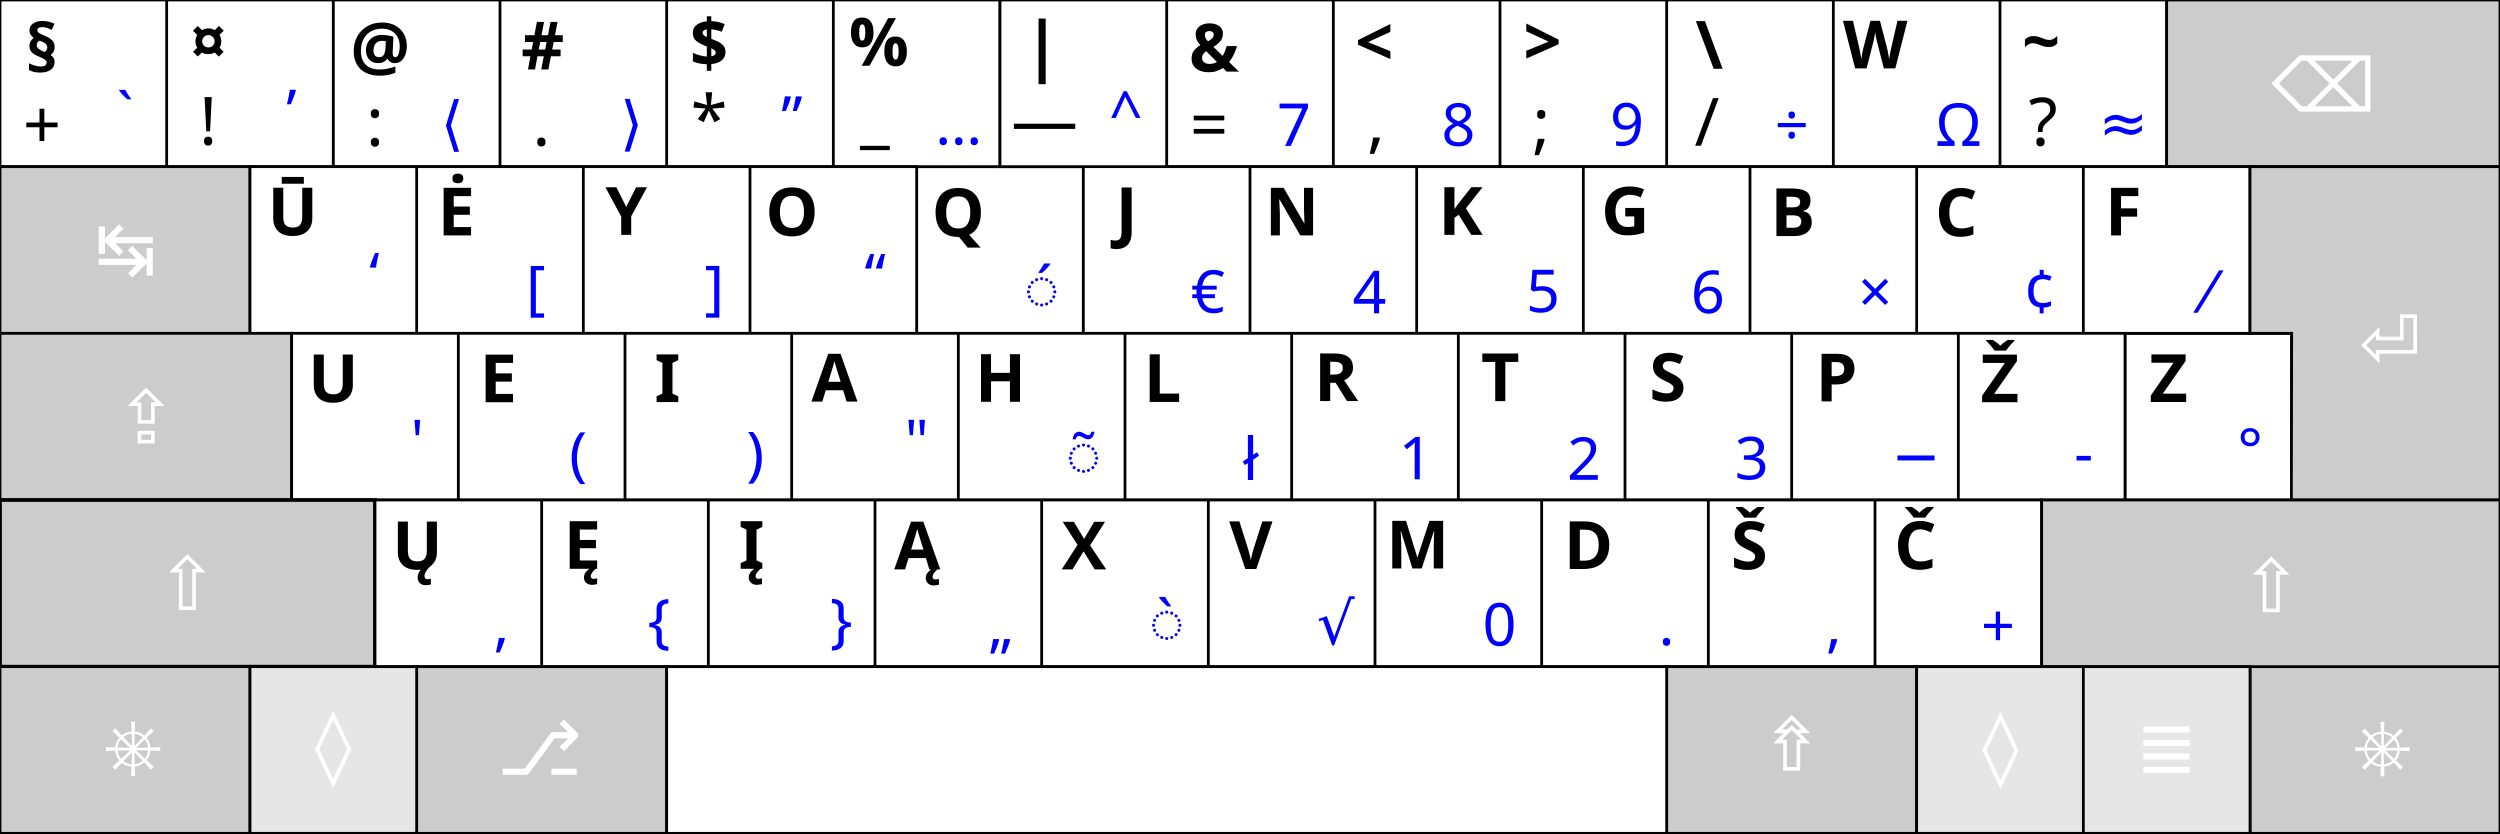
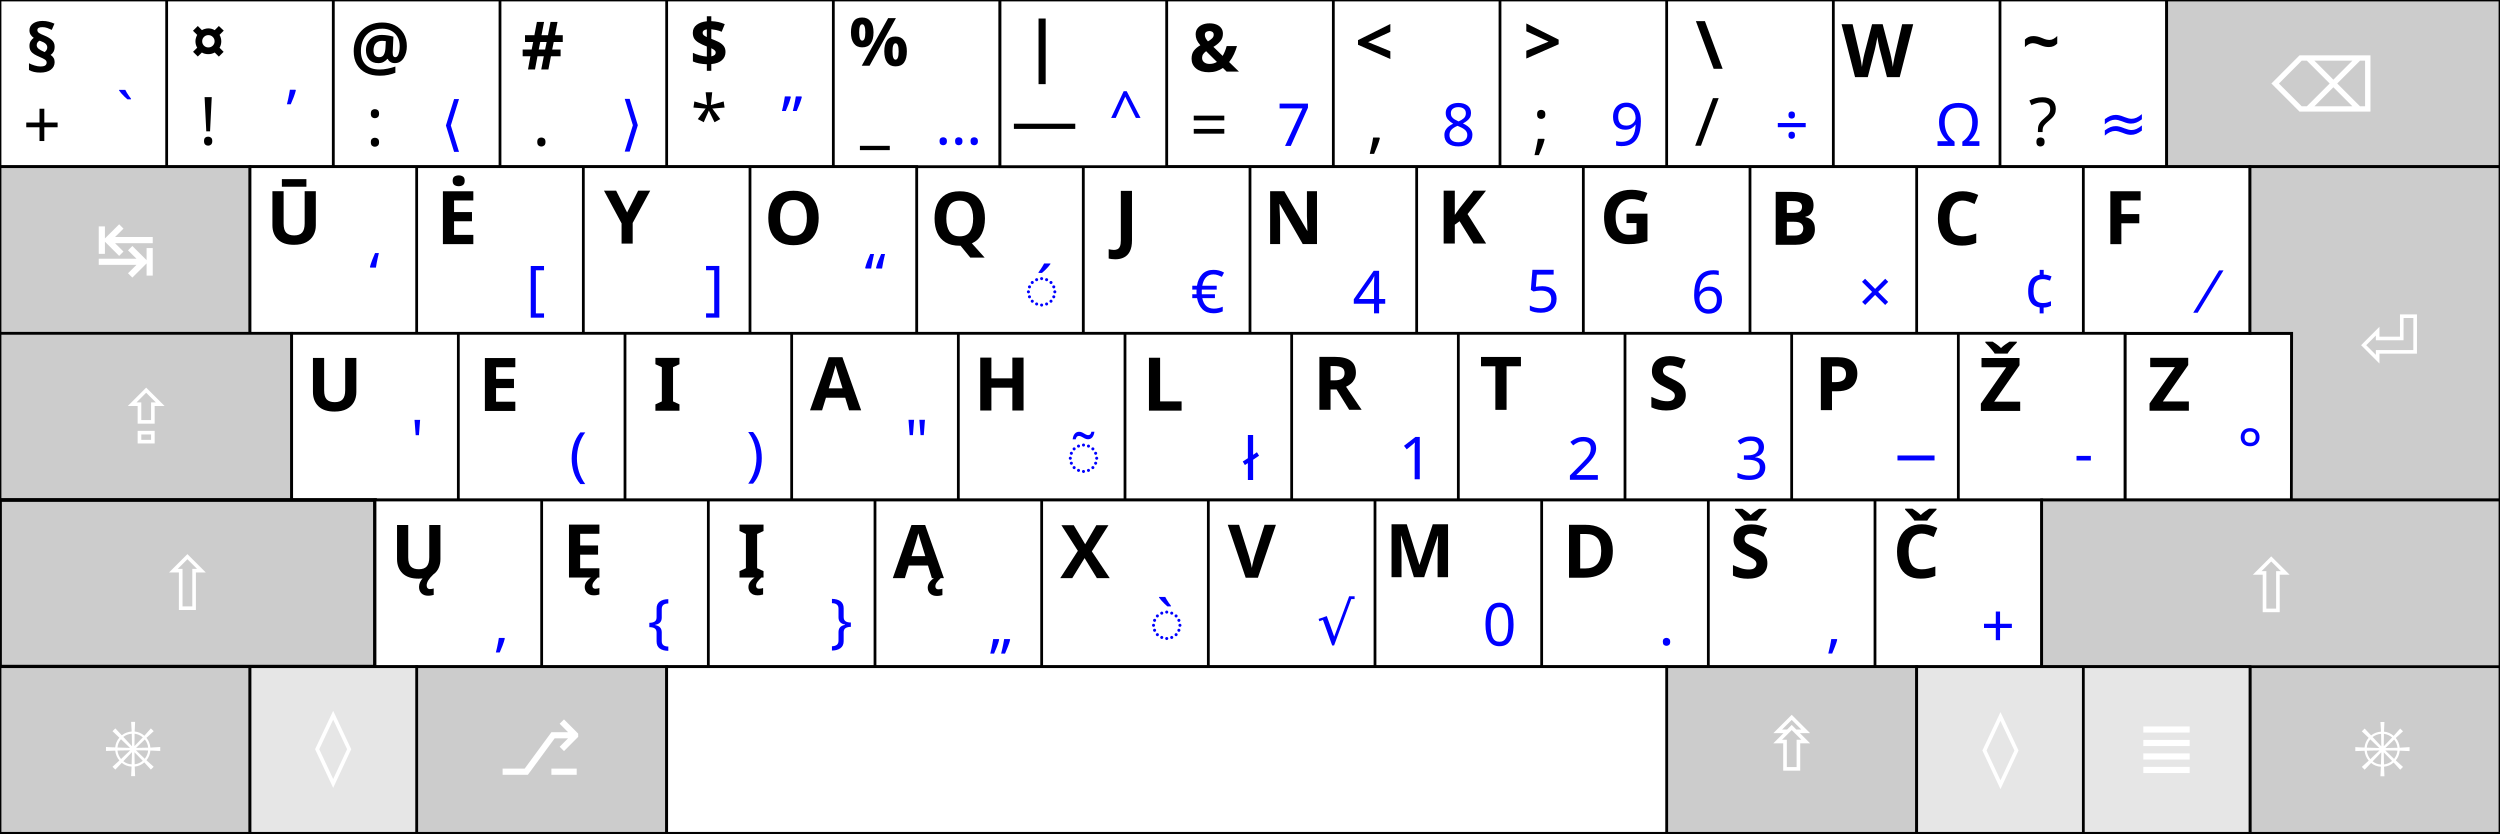
<svg xmlns="http://www.w3.org/2000/svg" width="900" height="300" version="1.0">
  <path d="M330 60h60v60h-60zM765 120h60v60h-60zM0 0h60v60H0V0zM60 0h60v60H60V0z" fill="#fff" fill-rule="evenodd" stroke="#000" />
  <text x="103.034" y="47.534" fill="#00f" font-family="Noto Sans" font-size="24" font-weight="600" style="line-height:1.25">
    <tspan x="103.034" y="47.534" font-size="21.333" font-weight="400" style="font-variant-caps:normal;font-variant-east-asian:normal;font-variant-ligatures:normal;font-variant-numeric:normal">’</tspan>
  </text>
  <g fill-rule="evenodd" stroke="#000">
-     <path d="M120 0h60v60h-60V0zM180 0h60v60h-60V0zM240 0h60v60h-60V0zM300 0h60v60h-60V0zM360 0h60v60h-60V0zM420 0h60v60h-60V0zM480 0h60v60h-60V0zM540 0h60v60h-60V0zM600 0h60v60h-60V0zM660 0h60v60h-60V0zM720 0h60v60h-60V0z" fill="#fff" />
-     <path d="M780 0h120v60H780V0zM0 60h90v60H0V60z" fill="#ccc" />
-     <path d="m90 60h60v60h-60v-60zm60 0h60v60h-60v-60zm60 0h60v60h-60v-60zm60 0h60v60h-60v-60zm90-60h60v60h-60zm30 60h60v60h-60v-60zm60 0h60v60h-60v-60zm60 0h60v60h-60v-60zm60 0h60v60h-60v-60zm60 0h60v60h-60v-60zm60 0h60v60h-60v-60zm60 0h60v60h-60v-60z" fill="#fff" />
-     <path d="M0 120h105v60H0v-60z" fill="#ccc" />
-     <path d="m105 120h60v60h-60v-60zm60 0h60v60h-60v-60zm60 0h60v60h-60v-60zm60 0h60v60h-60v-60zm60 0h60v60h-60v-60zm60 0h60v60h-60v-60zm60 0h60v60h-60v-60zm60 0h60v60h-60v-60zm60 0h60v60h-60v-60zm60 0h60v60h-60v-60zm60 0h60v60h-60v-60z" fill="#fff" />
-     <path d="M825 120h-15V60h90v120h-75.11l.11-60z" fill="#ccc" />
-     <path d="M0 180h135v60H0z" fill="#ccc" stroke-width="1.342" />
-     <path d="m135 180h60v60h-60v-60zm60 0h60v60h-60v-60zm60 0h60v60h-60v-60zm60 0h60v60h-60v-60zm60 0h60v60h-60v-60zm60 0h60v60h-60v-60zm60 0h60v60h-60v-60zm60 0h60v60h-60v-60zm60 0h60v60h-60v-60zm60 0h60v60h-60v-60z" fill="#fff" />
-     <path d="m735 180h165v60h-165v-60zm-735 60h90v60h-90v-60zm810 0h90v60h-90v-60zm-660 0h90v60h-90v-60zm450 0h90v60h-90v-60z" fill="#ccc" />
-     <path d="M240 240h360v60H240v-60z" fill="#fff" />
-     <path d="m90 240h60v60h-60v-60zm600 0h60v60h-60v-60zm60 0h60v60h-60v-60z" fill="#e6e6e6" />
+     <path d="m120 0h60v60h-60zm60 0h60v60h-60zm60 0h60v60h-60zm60 0h60v60h-60zm60 0h60v60h-60zm60 0h60v60h-60zm60 0h60v60h-60zm60 0h60v60h-60zm60 0h60v60h-60zm60 0h60v60h-60zm60 0h60v60h-60z" fill="#fff" />
+     <path d="m780 0h120v60h-120zm-780 60h90v60h-90z" fill="#ccc" />
+     <path d="m90 60h60v60h-60zm60 0h60v60h-60zm60 0h60v60h-60zm60 0h60v60h-60zm90-60h60v60h-60zm30 60h60v60h-60zm60 0h60v60h-60zm60 0h60v60h-60zm60 0h60v60h-60zm60 0h60v60h-60zm60 0h60v60h-60zm60 0h60v60h-60z" fill="#fff" />
+     <path d="m0 120h105v60h-105z" fill="#ccc" />
+     <path d="m105 120h60v60h-60zm60 0h60v60h-60zm60 0h60v60h-60zm60 0h60v60h-60zm60 0h60v60h-60zm60 0h60v60h-60zm60 0h60v60h-60zm60 0h60v60h-60zm60 0h60v60h-60zm60 0h60v60h-60zm60 0h60v60h-60z" fill="#fff" />
+     <path d="m825 120h-15v-60h90v120h-75.11z" fill="#ccc" />
+     <path d="m0 180h135v60h-135z" fill="#ccc" stroke-width="1.342" />
+     <path d="m135 180h60v60h-60zm60 0h60v60h-60zm60 0h60v60h-60zm60 0h60v60h-60zm60 0h60v60h-60zm60 0h60v60h-60zm60 0h60v60h-60zm60 0h60v60h-60zm60 0h60v60h-60zm60 0h60v60h-60z" fill="#fff" />
+     <path d="m735 180h165v60h-165zm-735 60h90v60h-90zm810 0h90v60h-90zm-660 0h90v60h-90zm450 0h90v60h-90z" fill="#ccc" />
+     <path d="m240 240h360v60h-360z" fill="#fff" />
+     <path d="m90 240h60v60h-60zm600 0h60v60h-60zm60 0h60v60h-60z" fill="#e6e6e6" />
  </g>
-   <g font-family="Noto Sans" font-size="24" font-weight="600">
-     <text x="96.321" y="84.733" style="font-variant-caps:normal;font-variant-east-asian:normal;font-variant-ligatures:normal;font-variant-numeric:normal;line-height:1.25">
-       <tspan x="96.321" y="84.733">Ū</tspan>
-     </text>
-     <text x="157.554" y="84.755" style="line-height:1.25">
-       <tspan x="157.554" y="84.755">Ė</tspan>
-     </text>
-     <text x="217.954" y="84.549" style="line-height:1.25">
-       <tspan x="217.954" y="84.549">Y</tspan>
-     </text>
-     <text x="275.553" y="84.873" style="line-height:1.25">
-       <tspan x="275.553" y="84.873">O</tspan>
-     </text>
-     <text x="335.411" y="85.065" style="line-height:1.25">
-       <tspan x="335.411" y="85.065">Q</tspan>
-     </text>
-     <text x="401.61" y="84.619" style="line-height:1.25">
-       <tspan x="401.61" y="84.619">J</tspan>
-     </text>
-     <text x="455.349" y="84.739" style="line-height:1.25">
-       <tspan x="455.349" y="84.739">N</tspan>
-     </text>
-     <text x="517.822" y="84.544" style="line-height:1.25">
-       <tspan x="517.822" y="84.544">K</tspan>
-     </text>
-     <text x="576.429" y="84.492" style="line-height:1.25">
-       <tspan x="576.429" y="84.492">G</tspan>
-     </text>
-     <text x="637.36" y="84.99" style="line-height:1.25">
-       <tspan x="637.36" y="84.99">B</tspan>
-     </text>
-     <text x="696.617" y="85.023" style="line-height:1.25">
-       <tspan x="696.617" y="85.023">C</tspan>
-     </text>
-     <text x="757.832" y="84.757" style="line-height:1.25">
-       <tspan x="757.832" y="84.757">F</tspan>
-     </text>
-     <text x="773.712" y="144.722" style="line-height:1.25">
-       <tspan x="773.712" y="144.722">Z</tspan>
-     </text>
-     <text x="712.983" y="144.788" style="line-height:1.25">
-       <tspan x="712.983" y="144.788">Ž</tspan>
-     </text>
-     <text x="653.614" y="144.499" style="line-height:1.25">
-       <tspan x="653.614" y="144.499">P</tspan>
-     </text>
+   <g font-family="'Noto Sans'" font-weight="600">
+     <g font-size="26.667px">
+       <text x="95.806" y="87.869" style="font-variant-caps:normal;font-variant-east-asian:normal;font-variant-ligatures:normal;font-variant-numeric:normal;line-height:1.25">
+         <tspan x="95.806" y="87.869" font-size="26.667px">Ū</tspan>
+       </text>
+       <text x="157.039" y="87.891" style="line-height:1.25">
+         <tspan x="157.039" y="87.891" font-size="26.667px">Ė</tspan>
+       </text>
+       <text x="217.439" y="87.685" style="line-height:1.25">
+         <tspan x="217.439" y="87.685" font-size="26.667px">Y</tspan>
+       </text>
+       <text x="275.038" y="88.009" style="line-height:1.25">
+         <tspan x="275.038" y="88.009" font-size="26.667px">O</tspan>
+       </text>
+       <text x="334.896" y="88.201" style="line-height:1.25">
+         <tspan x="334.896" y="88.201" font-size="26.667px">Q</tspan>
+       </text>
+       <text x="401.095" y="87.755" style="line-height:1.25">
+         <tspan x="401.095" y="87.755" font-size="26.667px">J</tspan>
+       </text>
+       <text x="454.834" y="87.875" style="line-height:1.25">
+         <tspan x="454.834" y="87.875" font-size="26.667px">N</tspan>
+       </text>
+       <text x="517.307" y="87.68" style="line-height:1.25">
+         <tspan x="517.307" y="87.68" font-size="26.667px">K</tspan>
+       </text>
+       <text x="575.914" y="87.628" style="line-height:1.25">
+         <tspan x="575.914" y="87.628" font-size="26.667px">G</tspan>
+       </text>
+       <text x="636.845" y="88.126" style="line-height:1.25">
+         <tspan x="636.845" y="88.126" font-size="26.667px">B</tspan>
+       </text>
+       <text x="696.102" y="88.159" style="line-height:1.25">
+         <tspan x="696.102" y="88.159" font-size="26.667px">C</tspan>
+       </text>
+       <text x="757.317" y="87.893" style="line-height:1.25">
+         <tspan x="757.317" y="87.893" font-size="26.667px">F</tspan>
+       </text>
+       <text x="773.197" y="147.858" style="line-height:1.25">
+         <tspan x="773.197" y="147.858" font-size="26.667px">Z</tspan>
+       </text>
+       <text x="712.468" y="147.924" style="line-height:1.25">
+         <tspan x="712.468" y="147.924" font-family="'Noto Sans'" font-size="26.667px" font-weight="600">Ž</tspan>
+       </text>
+       <text x="653.099" y="147.635" style="line-height:1.25">
+         <tspan x="653.099" y="147.635" font-size="26.667px">P</tspan>
+       </text>
+       <text x="593.257" y="147.511" style="line-height:1.25">
+         <tspan x="593.257" y="147.511" font-size="26.667px">S</tspan>
+       </text>
+       <text x="532.63" y="147.544" style="line-height:1.25">
+         <tspan x="532.63" y="147.544" font-size="26.667px">T</tspan>
+       </text>
+       <text x="472.577" y="147.519" style="line-height:1.25">
+         <tspan x="472.577" y="147.519" font-size="26.667px">R</tspan>
+       </text>
+       <text x="411.215" y="147.832" style="line-height:1.25">
+         <tspan x="411.215" y="147.832" font-size="26.667px">L</tspan>
+       </text>
+       <text x="350.482" y="147.783" style="line-height:1.25">
+         <tspan x="350.482" y="147.783" font-size="26.667px">H</tspan>
+       </text>
+       <text x="291.608" y="147.711" style="line-height:1.25">
+         <tspan x="291.608" y="147.711" font-size="26.667px">A</tspan>
+       </text>
+       <text x="235.09" y="147.87" style="line-height:1.25">
+         <tspan x="235.09" y="147.87" font-size="26.667px">I</tspan>
+       </text>
+       <text x="172.155" y="147.94" style="line-height:1.25">
+         <tspan x="172.155" y="147.94" font-size="26.667px">E</tspan>
+       </text>
+       <text x="110.396" y="147.902" style="line-height:1.25">
+         <tspan x="110.396" y="147.902" font-size="26.667px">U</tspan>
+       </text>
+     </g>
+     <g font-size="24px">
+       <text x="90" y="202.5" style="line-height:1.25" />
+       <text x="8.253" y="53.424" style="line-height:1.25">
+         <tspan x="8.253" y="53.424" font-family="'Noto Sans'" font-weight="normal">+</tspan>
+       </text>
+       <text x="9.183" y="25.899" style="line-height:1.25">
+         <tspan x="9.183" y="25.899">§</tspan>
+       </text>
+       <text x="42.012" y="48.692" fill="#0000ff" style="line-height:1.25">
+         <tspan x="42.012" y="48.692" font-size="21.333px" font-weight="400" style="font-variant-caps:normal;font-variant-east-asian:normal;font-variant-ligatures:normal;font-variant-numeric:normal">`</tspan>
+       </text>
+       <text x="45" y="7.5" style="line-height:1.25" />
+       <text x="71.714" y="52.097" style="line-height:1.25">
+         <tspan x="71.714" y="52.097" font-family="'Noto Sans'" font-weight="normal">!</tspan>
+       </text>
+       <text x="68.16" y="23.345" style="line-height:1.25">
+         <tspan x="68.16" y="23.345">¤</tspan>
+       </text>
+       <text x="131.761" y="52.492" style="line-height:1.25">
+         <tspan x="131.761" y="52.492" font-family="'Noto Sans'" font-weight="normal">:</tspan>
+       </text>
+       <text x="126.132" y="25.242" style="line-height:1.25">
+         <tspan x="126.132" y="25.242">@</tspan>
+       </text>
+       <text x="191.674" y="52.411" style="line-height:1.25">
+         <tspan x="191.674" y="52.411" font-family="'Noto Sans'" font-weight="normal">.</tspan>
+       </text>
+       <text x="187.629" y="25.01" style="line-height:1.25">
+         <tspan x="187.629" y="25.01">#</tspan>
+       </text>
+       <text x="248.661" y="51.443" style="line-height:1.25">
+         <tspan x="248.661" y="51.443" font-family="'Noto Sans'" font-weight="normal">*</tspan>
+       </text>
+       <text x="248.384" y="24.085" style="line-height:1.25">
+         <tspan x="248.384" y="24.085">$</tspan>
+       </text>
+       <text x="309.619" y="50.344" style="line-height:1.25">
+         <tspan x="309.619" y="50.344" font-family="'Noto Sans'" font-weight="normal">_</tspan>
+       </text>
+       <text x="305.592" y="23.677" style="line-height:1.25">
+         <tspan x="305.592" y="23.677">%</tspan>
+       </text>
+       <text x="364.051" y="51.905" style="line-height:1.25">
+         <tspan x="364.051" y="51.905" font-family="'Noto Sans'" font-weight="normal">—</tspan>
+       </text>
+       <text x="368.551" y="24.839" style="line-height:1.25">
+         <tspan x="368.551" y="24.839">|</tspan>
+       </text>
+       <text x="399.201" y="48.147" fill="#0000ff" style="line-height:1.25">
+         <tspan x="399.201" y="48.147" font-size="21.333px" font-weight="400" style="font-variant-caps:normal;font-variant-east-asian:normal;font-variant-ligatures:normal;font-variant-numeric:normal">^</tspan>
+       </text>
+       <text x="428.406" y="53.324" style="line-height:1.25">
+         <tspan x="428.406" y="53.324" font-family="'Noto Sans'" font-weight="normal">=</tspan>
+       </text>
+       <text x="428.014" y="25.779" style="line-height:1.25">
+         <tspan x="428.014" y="25.779">&amp;</tspan>
+       </text>
+       <text x="459.715" y="52.534" fill="#0000ff" style="line-height:1.25">
+         <tspan x="459.715" y="52.534" font-size="21.333px" font-weight="400" style="font-variant-caps:normal;font-variant-east-asian:normal;font-variant-ligatures:normal;font-variant-numeric:normal">7</tspan>
+       </text>
+       <text x="518.928" y="52.491" fill="#0000ff" style="line-height:1.25">
+         <tspan x="518.928" y="52.491" font-size="21.333px" font-weight="400" style="font-variant-caps:normal;font-variant-east-asian:normal;font-variant-ligatures:normal;font-variant-numeric:normal">8</tspan>
+       </text>
+       <text x="492.135" y="52.291" style="line-height:1.25">
+         <tspan x="492.135" y="52.291" font-family="'Noto Sans'" font-weight="normal">,</tspan>
+       </text>
+       <text x="487.853" y="23.633" style="line-height:1.25">
+         <tspan x="487.853" y="23.633">&lt;</tspan>
+       </text>
+       <text x="551.669" y="52.75" style="line-height:1.25">
+         <tspan x="551.669" y="52.75" font-family="'Noto Sans'" font-weight="normal">;</tspan>
+       </text>
+       <text x="548.438" y="23.454" style="line-height:1.25">
+         <tspan x="548.438" y="23.454">&gt;</tspan>
+       </text>
+       <text x="579.629" y="52.387" fill="#0000ff" style="line-height:1.25">
+         <tspan x="579.629" y="52.387" font-size="21.333px" font-weight="400" style="font-variant-caps:normal;font-variant-east-asian:normal;font-variant-ligatures:normal;font-variant-numeric:normal">9</tspan>
+       </text>
+       <text x="610.039" y="52.459" style="line-height:1.25">
+         <tspan x="610.039" y="52.459" font-family="'Noto Sans'" font-weight="normal">/</tspan>
+       </text>
+       <text x="610.382" y="24.759" style="line-height:1.25">
+         <tspan x="610.382" y="24.759">\</tspan>
+       </text>
+       <text x="638.946" y="52.557" fill="#0000ff" style="line-height:1.25">
+         <tspan x="638.946" y="52.557" font-size="21.333px" font-weight="400" style="font-variant-caps:normal;font-variant-east-asian:normal;font-variant-ligatures:normal;font-variant-numeric:normal">÷</tspan>
+       </text>
+     </g>
+     <text x="662.959" y="27.762" font-size="26.667px" style="line-height:1.25">
+       <tspan x="662.959" y="27.762" font-size="26.667px">W</tspan>
+     </text>
+     <text x="730.291" y="52.383" font-size="24px" style="line-height:1.25">
+       <tspan x="730.291" y="52.383" font-family="'Noto Sans'" font-weight="normal">?</tspan>
+     </text>
+     <text x="727.938" y="23.425" font-size="24px" style="line-height:1.25">
+       <tspan x="727.938" y="23.425">~</tspan>
+     </text>
+     <g font-size="26.667px">
+       <text x="140.663" y="208.05" style="line-height:1.25">
+         <tspan x="140.663" y="208.05" font-size="26.667px">Ų</tspan>
+       </text>
+       <text x="202.424" y="207.913" style="line-height:1.25">
+         <tspan x="202.424" y="207.913" font-size="26.667px">Ę</tspan>
+       </text>
+       <text x="265.354" y="207.909" style="line-height:1.25">
+         <tspan x="265.354" y="207.909" font-size="26.667px">Į</tspan>
+       </text>
+       <text x="321.405" y="208.13" style="line-height:1.25">
+         <tspan x="321.405" y="208.13" font-size="26.667px">Ą</tspan>
+       </text>
+       <text x="381.7" y="208.117" style="line-height:1.25">
+         <tspan x="381.7" y="208.117" font-size="26.667px">X</tspan>
+       </text>
+       <text x="441.989" y="207.974" style="line-height:1.25">
+         <tspan x="441.989" y="207.974" font-size="26.667px">V</tspan>
+       </text>
+       <text x="498.548" y="207.789" style="line-height:1.25">
+         <tspan x="498.548" y="207.789" font-size="26.667px">M</tspan>
+       </text>
+       <text x="562.436" y="207.979" style="line-height:1.25">
+         <tspan x="562.436" y="207.979" font-size="26.667px">D</tspan>
+       </text>
+       <text x="622.632" y="208.081" style="line-height:1.25">
+         <tspan x="622.632" y="208.081" font-size="26.667px">Š</tspan>
+       </text>
+       <text x="681.381" y="208.046" style="line-height:1.25">
+         <tspan x="681.381" y="208.046" font-size="26.667px">Č</tspan>
+       </text>
+     </g>
  </g>
-   <text x="593.771" y="144.374" font-family="'Noto Sans'" font-size="24px" font-weight="600" style="line-height:1.25">
-     <tspan x="593.771" y="144.374">S</tspan>
-   </text>
-   <g font-family="Noto Sans" font-size="24" font-weight="600">
-     <text x="533.145" y="144.408" style="line-height:1.25">
-       <tspan x="533.145" y="144.408">T</tspan>
-     </text>
-     <text x="473.092" y="144.383" style="line-height:1.25">
-       <tspan x="473.092" y="144.383">R</tspan>
-     </text>
-     <text x="411.73" y="144.696" style="line-height:1.25">
-       <tspan x="411.73" y="144.696">L</tspan>
-     </text>
-     <text x="350.997" y="144.647" style="line-height:1.25">
-       <tspan x="350.997" y="144.647">H</tspan>
-     </text>
-     <text x="292.123" y="144.575" style="line-height:1.25">
-       <tspan x="292.123" y="144.575">A</tspan>
-     </text>
-     <text x="235.605" y="144.734" style="line-height:1.25">
-       <tspan x="235.605" y="144.734">I</tspan>
-     </text>
-     <text x="172.67" y="144.804" style="line-height:1.25">
-       <tspan x="172.67" y="144.804">E</tspan>
-     </text>
-     <text x="110.911" y="144.766" style="line-height:1.25">
-       <tspan x="110.911" y="144.766">U</tspan>
-     </text>
-     <text x="90" y="202.5" style="line-height:1.25" />
-   </g>
-   <text x="8.253" y="53.424" font-family="'Noto Sans'" font-size="24px" font-weight="600" style="line-height:1.25">
-     <tspan x="8.253" y="53.424" font-family="'Noto Sans'" font-weight="normal">+</tspan>
-   </text>
-   <g font-family="Noto Sans" font-size="24" font-weight="600">
-     <text x="9.183" y="25.899" style="line-height:1.25">
-       <tspan x="9.183" y="25.899">§</tspan>
-     </text>
-     <text x="42.012" y="48.692" fill="#00f" style="line-height:1.25">
-       <tspan x="42.012" y="48.692" font-size="21.333" font-weight="400" style="font-variant-caps:normal;font-variant-east-asian:normal;font-variant-ligatures:normal;font-variant-numeric:normal">`</tspan>
-     </text>
-     <text x="45" y="7.5" style="line-height:1.25" />
-   </g>
-   <g font-weight="600">
-     <text x="71.714" y="52.097" font-family="'Noto Sans'" font-size="24px" style="line-height:1.25">
-       <tspan x="71.714" y="52.097" font-family="'Noto Sans'" font-weight="normal">!</tspan>
-     </text>
-     <text x="68.16" y="23.345" font-family="Noto Sans" font-size="24" style="line-height:1.25">
-       <tspan x="68.16" y="23.345">¤</tspan>
-     </text>
-     <text x="131.761" y="52.492" font-family="'Noto Sans'" font-size="24px" style="line-height:1.25">
-       <tspan x="131.761" y="52.492" font-family="'Noto Sans'" font-weight="normal">:</tspan>
-     </text>
-     <text x="126.132" y="25.242" font-family="Noto Sans" font-size="24" style="line-height:1.25">
-       <tspan x="126.132" y="25.242">@</tspan>
-     </text>
-     <text x="191.674" y="52.411" font-family="'Noto Sans'" font-size="24px" style="line-height:1.25">
-       <tspan x="191.674" y="52.411" font-family="'Noto Sans'" font-weight="normal">.</tspan>
-     </text>
-     <text x="187.629" y="25.01" font-family="Noto Sans" font-size="24" style="line-height:1.25">
-       <tspan x="187.629" y="25.01">#</tspan>
-     </text>
-     <text x="248.661" y="51.443" font-family="'Noto Sans'" font-size="24px" style="line-height:1.25">
-       <tspan x="248.661" y="51.443" font-family="'Noto Sans'" font-weight="normal">*</tspan>
-     </text>
-     <text x="248.384" y="24.085" font-family="Noto Sans" font-size="24" style="line-height:1.25">
-       <tspan x="248.384" y="24.085">$</tspan>
-     </text>
-     <text x="309.619" y="50.344" font-family="'Noto Sans'" font-size="24px" style="line-height:1.25">
-       <tspan x="309.619" y="50.344" font-family="'Noto Sans'" font-weight="normal">_</tspan>
-     </text>
-     <text x="305.592" y="23.677" font-family="Noto Sans" font-size="24" style="line-height:1.25">
-       <tspan x="305.592" y="23.677">%</tspan>
-     </text>
-     <text x="364.051" y="51.905" font-family="'Noto Sans'" font-size="24px" style="line-height:1.25">
-       <tspan x="364.051" y="51.905" font-family="'Noto Sans'" font-weight="normal">—</tspan>
-     </text>
-     <text x="368.551" y="24.839" font-family="Noto Sans" font-size="24" style="line-height:1.25">
-       <tspan x="368.551" y="24.839">|</tspan>
-     </text>
-     <text x="399.201" y="48.147" fill="#00f" font-family="Noto Sans" font-size="24" style="line-height:1.25">
-       <tspan x="399.201" y="48.147" font-size="21.333" font-weight="400" style="font-variant-caps:normal;font-variant-east-asian:normal;font-variant-ligatures:normal;font-variant-numeric:normal">^</tspan>
-     </text>
-     <text x="428.406" y="53.324" font-family="'Noto Sans'" font-size="24px" style="line-height:1.25">
-       <tspan x="428.406" y="53.324" font-family="'Noto Sans'" font-weight="normal">=</tspan>
-     </text>
-   </g>
-   <g font-family="Noto Sans" font-size="24" font-weight="600">
-     <text x="428.014" y="25.779" style="line-height:1.25">
-       <tspan x="428.014" y="25.779">&amp;</tspan>
-     </text>
-     <text x="459.715" y="52.534" fill="#00f" style="line-height:1.25">
-       <tspan x="459.715" y="52.534" font-size="21.333" font-weight="400" style="font-variant-caps:normal;font-variant-east-asian:normal;font-variant-ligatures:normal;font-variant-numeric:normal">7</tspan>
-     </text>
-     <text x="518.928" y="52.491" fill="#00f" style="line-height:1.25">
-       <tspan x="518.928" y="52.491" font-size="21.333" font-weight="400" style="font-variant-caps:normal;font-variant-east-asian:normal;font-variant-ligatures:normal;font-variant-numeric:normal">8</tspan>
-     </text>
-   </g>
-   <g font-weight="600">
-     <text x="492.135" y="52.291" font-family="'Noto Sans'" font-size="24px" style="line-height:1.25">
-       <tspan x="492.135" y="52.291" font-family="'Noto Sans'" font-weight="normal">,</tspan>
-     </text>
-     <text x="487.853" y="23.633" font-family="Noto Sans" font-size="24" style="line-height:1.25">
-       <tspan x="487.853" y="23.633">&lt;</tspan>
-     </text>
-     <text x="551.669" y="52.75" font-family="'Noto Sans'" font-size="24px" style="line-height:1.25">
-       <tspan x="551.669" y="52.75" font-family="'Noto Sans'" font-weight="normal">;</tspan>
-     </text>
-     <text x="548.438" y="23.454" font-family="Noto Sans" font-size="24" style="line-height:1.25">
-       <tspan x="548.438" y="23.454">&gt;</tspan>
-     </text>
-     <text x="579.629" y="52.387" fill="#00f" font-family="Noto Sans" font-size="24" style="line-height:1.25">
-       <tspan x="579.629" y="52.387" font-size="21.333" font-weight="400" style="font-variant-caps:normal;font-variant-east-asian:normal;font-variant-ligatures:normal;font-variant-numeric:normal">9</tspan>
-     </text>
-     <text x="610.039" y="52.459" font-family="'Noto Sans'" font-size="24px" style="line-height:1.25">
-       <tspan x="610.039" y="52.459" font-family="'Noto Sans'" font-weight="normal">/</tspan>
-     </text>
-   </g>
-   <g font-family="Noto Sans" font-size="24" font-weight="600">
-     <text x="610.382" y="24.759" style="line-height:1.25">
-       <tspan x="610.382" y="24.759">\</tspan>
-     </text>
-     <text x="638.946" y="52.557" fill="#00f" style="line-height:1.25">
-       <tspan x="638.946" y="52.557" font-size="21.333" font-weight="400" style="font-variant-caps:normal;font-variant-east-asian:normal;font-variant-ligatures:normal;font-variant-numeric:normal">÷</tspan>
-     </text>
-     <text x="663.474" y="24.626" style="line-height:1.25">
-       <tspan x="663.474" y="24.626">W</tspan>
-     </text>
-   </g>
-   <text x="730.291" y="52.383" font-family="'Noto Sans'" font-size="24px" font-weight="600" style="line-height:1.25">
-     <tspan x="730.291" y="52.383" font-family="'Noto Sans'" font-weight="normal">?</tspan>
-   </text>
-   <g font-family="Noto Sans" font-size="24" font-weight="600">
-     <text x="727.938" y="23.425" style="line-height:1.25">
-       <tspan x="727.938" y="23.425">~</tspan>
-     </text>
-     <text x="141.178" y="204.914" style="line-height:1.25">
-       <tspan x="141.178" y="204.914">Ų</tspan>
-     </text>
-     <text x="202.939" y="204.777" style="line-height:1.25">
-       <tspan x="202.939" y="204.777">Ę</tspan>
-     </text>
-     <text x="265.869" y="204.773" style="line-height:1.25">
-       <tspan x="265.869" y="204.773">Į</tspan>
-     </text>
-     <text x="321.92" y="204.994" style="line-height:1.25">
-       <tspan x="321.92" y="204.994">Ą</tspan>
-     </text>
-     <text x="382.215" y="204.981" style="line-height:1.25">
-       <tspan x="382.215" y="204.981">X</tspan>
-     </text>
-     <text x="442.504" y="204.838" style="line-height:1.25">
-       <tspan x="442.504" y="204.838">V</tspan>
-     </text>
-     <text x="499.063" y="204.653" style="line-height:1.25">
-       <tspan x="499.063" y="204.653">M</tspan>
-     </text>
-     <text x="562.951" y="204.843" style="line-height:1.25">
-       <tspan x="562.951" y="204.843">D</tspan>
-     </text>
-     <text x="623.147" y="204.945" style="line-height:1.25">
-       <tspan x="623.147" y="204.945">Š</tspan>
-     </text>
-     <text x="681.896" y="204.91" style="line-height:1.25">
-       <tspan x="681.896" y="204.91">Č</tspan>
-     </text>
-   </g>
-   <g fill="#00f" font-family="Noto Sans">
-     <text x="413.688" y="231.315" font-size="21.333" font-weight="400" style="font-variant-caps:normal;font-variant-east-asian:normal;font-variant-ligatures:normal;font-variant-numeric:normal;line-height:1.25">
+   <g fill="#0000ff" font-family="'Noto Sans'">
+     <text x="413.688" y="231.315" font-size="21.333px" font-weight="400" style="font-variant-caps:normal;font-variant-east-asian:normal;font-variant-ligatures:normal;font-variant-numeric:normal;line-height:1.25">
      <tspan x="413.688" y="231.315" style="font-variant-caps:normal;font-variant-east-asian:normal;font-variant-ligatures:normal;font-variant-numeric:normal">̀</tspan>
    </text>
-     <text x="383.724" y="171.176" font-size="21.333" font-weight="400" style="font-variant-caps:normal;font-variant-east-asian:normal;font-variant-ligatures:normal;font-variant-numeric:normal;line-height:1.25">
+     <text x="383.724" y="171.176" font-size="21.333px" font-weight="400" style="font-variant-caps:normal;font-variant-east-asian:normal;font-variant-ligatures:normal;font-variant-numeric:normal;line-height:1.25">
      <tspan x="383.724" y="171.176" style="font-variant-caps:normal;font-variant-east-asian:normal;font-variant-ligatures:normal;font-variant-numeric:normal">̃</tspan>
    </text>
-     <text x="368.65" y="111.271" font-size="24" font-weight="600" style="line-height:1.25">
-       <tspan x="368.65" y="111.271" font-size="21.333" font-weight="400" style="font-variant-caps:normal;font-variant-east-asian:normal;font-variant-ligatures:normal;font-variant-numeric:normal">́</tspan>
-     </text>
-     <g font-size="21.333" font-weight="400">
+     <text x="368.65" y="111.271" font-size="24px" font-weight="600" style="line-height:1.25">
+       <tspan x="368.65" y="111.271" font-size="21.333px" font-weight="400" style="font-variant-caps:normal;font-variant-east-asian:normal;font-variant-ligatures:normal;font-variant-numeric:normal">́</tspan>
+     </text>
+     <g font-size="21.333px" font-weight="400">
      <text x="147.835" y="166.394" style="font-variant-caps:normal;font-variant-east-asian:normal;font-variant-ligatures:normal;font-variant-numeric:normal;line-height:1.25">
        <tspan x="147.835" y="166.394" style="font-variant-caps:normal;font-variant-east-asian:normal;font-variant-ligatures:normal;font-variant-numeric:normal">'</tspan>
      </text>
      <text x="204.94" y="170.89" style="font-variant-caps:normal;font-variant-east-asian:normal;font-variant-ligatures:normal;font-variant-numeric:normal;line-height:1.25">
        <tspan x="204.94" y="170.89" style="font-variant-caps:normal;font-variant-east-asian:normal;font-variant-ligatures:normal;font-variant-numeric:normal">(</tspan>
      </text>
      <text x="268.696" y="170.745" style="font-variant-caps:normal;font-variant-east-asian:normal;font-variant-ligatures:normal;font-variant-numeric:normal;line-height:1.25">
        <tspan x="268.696" y="170.745" style="font-variant-caps:normal;font-variant-east-asian:normal;font-variant-ligatures:normal;font-variant-numeric:normal">)</tspan>
      </text>
      <text x="325.671" y="166.354" style="font-variant-caps:normal;font-variant-east-asian:normal;font-variant-ligatures:normal;font-variant-numeric:normal;line-height:1.25">
        <tspan x="325.671" y="166.354" style="font-variant-caps:normal;font-variant-east-asian:normal;font-variant-ligatures:normal;font-variant-numeric:normal">"</tspan>
      </text>
      <text x="177.855" y="232.13" style="font-variant-caps:normal;font-variant-east-asian:normal;font-variant-ligatures:normal;font-variant-numeric:normal;line-height:1.25">
        <tspan x="177.855" y="232.13" style="font-variant-caps:normal;font-variant-east-asian:normal;font-variant-ligatures:normal;font-variant-numeric:normal">‚</tspan>
      </text>
      <text x="233.169" y="230.933" style="font-variant-caps:normal;font-variant-east-asian:normal;font-variant-ligatures:normal;font-variant-numeric:normal;line-height:1.25">
        <tspan x="233.169" y="230.933" style="font-variant-caps:normal;font-variant-east-asian:normal;font-variant-ligatures:normal;font-variant-numeric:normal">{</tspan>
      </text>
      <text x="298.813" y="230.823" style="font-variant-caps:normal;font-variant-east-asian:normal;font-variant-ligatures:normal;font-variant-numeric:normal;line-height:1.25">
        <tspan x="298.813" y="230.823" style="font-variant-caps:normal;font-variant-east-asian:normal;font-variant-ligatures:normal;font-variant-numeric:normal">}</tspan>
      </text>
      <text x="355.845" y="232.54" style="font-variant-caps:normal;font-variant-east-asian:normal;font-variant-ligatures:normal;font-variant-numeric:normal;line-height:1.25">
        <tspan x="355.845" y="232.54" style="font-variant-caps:normal;font-variant-east-asian:normal;font-variant-ligatures:normal;font-variant-numeric:normal">„</tspan>
      </text>
    </g>
-     <g font-size="24" font-weight="600">
+     <g font-size="24px" font-weight="600">
      <text x="132.92" y="106.346" style="line-height:1.25">
-         <tspan x="132.92" y="106.346" font-size="21.333" font-weight="400" style="font-variant-caps:normal;font-variant-east-asian:normal;font-variant-ligatures:normal;font-variant-numeric:normal">‘</tspan>
+         <tspan x="132.92" y="106.346" font-size="21.333px" font-weight="400" style="font-variant-caps:normal;font-variant-east-asian:normal;font-variant-ligatures:normal;font-variant-numeric:normal">‘</tspan>
      </text>
      <text x="189.366" y="110.991" style="line-height:1.25">
-         <tspan x="189.366" y="110.991" font-size="21.333" font-weight="400" style="font-variant-caps:normal;font-variant-east-asian:normal;font-variant-ligatures:normal;font-variant-numeric:normal">[</tspan>
+         <tspan x="189.366" y="110.991" font-size="21.333px" font-weight="400" style="font-variant-caps:normal;font-variant-east-asian:normal;font-variant-ligatures:normal;font-variant-numeric:normal">[</tspan>
      </text>
      <text x="253.649" y="110.978" style="line-height:1.25">
-         <tspan x="253.649" y="110.978" font-size="21.333" font-weight="400" style="font-variant-caps:normal;font-variant-east-asian:normal;font-variant-ligatures:normal;font-variant-numeric:normal">]</tspan>
+         <tspan x="253.649" y="110.978" font-size="21.333px" font-weight="400" style="font-variant-caps:normal;font-variant-east-asian:normal;font-variant-ligatures:normal;font-variant-numeric:normal">]</tspan>
      </text>
      <text x="311.211" y="106.666" style="line-height:1.25">
-         <tspan x="311.211" y="106.666" font-size="21.333" font-weight="400" style="font-variant-caps:normal;font-variant-east-asian:normal;font-variant-ligatures:normal;font-variant-numeric:normal">“</tspan>
+         <tspan x="311.211" y="106.666" font-size="21.333px" font-weight="400" style="font-variant-caps:normal;font-variant-east-asian:normal;font-variant-ligatures:normal;font-variant-numeric:normal">“</tspan>
      </text>
      <text x="428.733" y="112.567" style="line-height:1.25">
-         <tspan x="428.733" y="112.567" font-size="21.333" font-weight="400" style="font-variant-caps:normal;font-variant-east-asian:normal;font-variant-ligatures:normal;font-variant-numeric:normal">€</tspan>
+         <tspan x="428.733" y="112.567" font-size="21.333px" font-weight="400" style="font-variant-caps:normal;font-variant-east-asian:normal;font-variant-ligatures:normal;font-variant-numeric:normal">€</tspan>
      </text>
      <text x="486.915" y="112.789" style="line-height:1.25">
-         <tspan x="486.915" y="112.789" font-size="21.333" font-weight="400" style="font-variant-caps:normal;font-variant-east-asian:normal;font-variant-ligatures:normal;font-variant-numeric:normal">4</tspan>
+         <tspan x="486.915" y="112.789" font-size="21.333px" font-weight="400" style="font-variant-caps:normal;font-variant-east-asian:normal;font-variant-ligatures:normal;font-variant-numeric:normal">4</tspan>
      </text>
      <text x="549.395" y="112.373" style="line-height:1.25">
-         <tspan x="549.395" y="112.373" font-size="21.333" font-weight="400" style="font-variant-caps:normal;font-variant-east-asian:normal;font-variant-ligatures:normal;font-variant-numeric:normal">5</tspan>
+         <tspan x="549.395" y="112.373" font-size="21.333px" font-weight="400" style="font-variant-caps:normal;font-variant-east-asian:normal;font-variant-ligatures:normal;font-variant-numeric:normal">5</tspan>
      </text>
      <text x="608.719" y="112.715" style="line-height:1.25">
-         <tspan x="608.719" y="112.715" font-size="21.333" font-weight="400" style="font-variant-caps:normal;font-variant-east-asian:normal;font-variant-ligatures:normal;font-variant-numeric:normal">6</tspan>
+         <tspan x="608.719" y="112.715" font-size="21.333px" font-weight="400" style="font-variant-caps:normal;font-variant-east-asian:normal;font-variant-ligatures:normal;font-variant-numeric:normal">6</tspan>
      </text>
      <text x="668.963" y="112.602" style="line-height:1.25">
-         <tspan x="668.963" y="112.602" font-size="21.333" font-weight="400" style="font-variant-caps:normal;font-variant-east-asian:normal;font-variant-ligatures:normal;font-variant-numeric:normal">×</tspan>
-       </text>
-     </g>
-     <g font-size="21.333" font-weight="400">
+         <tspan x="668.963" y="112.602" font-size="21.333px" font-weight="400" style="font-variant-caps:normal;font-variant-east-asian:normal;font-variant-ligatures:normal;font-variant-numeric:normal">×</tspan>
+       </text>
+     </g>
+     <g font-size="21.333px" font-weight="400">
      <text x="447.577" y="172.805" style="font-variant-caps:normal;font-variant-east-asian:normal;font-variant-ligatures:normal;font-variant-numeric:normal;line-height:1.25">
        <tspan x="447.577" y="172.805" style="font-variant-caps:normal;font-variant-east-asian:normal;font-variant-ligatures:normal;font-variant-numeric:normal">ł</tspan>
      </text>
      <text x="503.544" y="172.531" style="font-variant-caps:normal;font-variant-east-asian:normal;font-variant-ligatures:normal;font-variant-numeric:normal;line-height:1.25">
        <tspan x="503.544" y="172.531" style="font-variant-caps:normal;font-variant-east-asian:normal;font-variant-ligatures:normal;font-variant-numeric:normal">1</tspan>
      </text>
      <text x="564.138" y="172.739" style="font-variant-caps:normal;font-variant-east-asian:normal;font-variant-ligatures:normal;font-variant-numeric:normal;line-height:1.25">
        <tspan x="564.138" y="172.739" style="font-variant-caps:normal;font-variant-east-asian:normal;font-variant-ligatures:normal;font-variant-numeric:normal">2</tspan>
      </text>
      <text x="624.524" y="172.565" style="font-variant-caps:normal;font-variant-east-asian:normal;font-variant-ligatures:normal;font-variant-numeric:normal;line-height:1.25">
        <tspan x="624.524" y="172.565" style="font-variant-caps:normal;font-variant-east-asian:normal;font-variant-ligatures:normal;font-variant-numeric:normal">3</tspan>
      </text>
      <text x="680.825" y="171.551" style="font-variant-caps:normal;font-variant-east-asian:normal;font-variant-ligatures:normal;font-variant-numeric:normal;line-height:1.25">
        <tspan x="680.825" y="171.551" style="font-variant-caps:normal;font-variant-east-asian:normal;font-variant-ligatures:normal;font-variant-numeric:normal">−</tspan>
      </text>
    </g>
-     <g font-size="24" font-weight="600">
+     <g font-size="24px" font-weight="600">
      <text x="746.689" y="170.667" style="line-height:1.25">
-         <tspan x="746.689" y="170.667" font-size="21.333" font-weight="400" style="font-variant-caps:normal;font-variant-east-asian:normal;font-variant-ligatures:normal;font-variant-numeric:normal">-</tspan>
+         <tspan x="746.689" y="170.667" font-size="21.333px" font-weight="400" style="font-variant-caps:normal;font-variant-east-asian:normal;font-variant-ligatures:normal;font-variant-numeric:normal">-</tspan>
      </text>
      <text x="805.485" y="169.55" style="line-height:1.25">
-         <tspan x="805.485" y="169.55" font-size="21.333" font-weight="400" style="font-variant-caps:normal;font-variant-east-asian:normal;font-variant-ligatures:normal;font-variant-numeric:normal">°</tspan>
+         <tspan x="805.485" y="169.55" font-size="21.333px" font-weight="400" style="font-variant-caps:normal;font-variant-east-asian:normal;font-variant-ligatures:normal;font-variant-numeric:normal">°</tspan>
      </text>
      <text x="793.646" y="112.575" style="line-height:1.25">
-         <tspan x="793.646" y="112.575" font-size="21.333" font-weight="400" style="font-variant-caps:normal;font-variant-east-asian:normal;font-variant-ligatures:normal;font-variant-numeric:normal">⁄</tspan>
+         <tspan x="793.646" y="112.575" font-size="21.333px" font-weight="400" style="font-variant-caps:normal;font-variant-east-asian:normal;font-variant-ligatures:normal;font-variant-numeric:normal">⁄</tspan>
      </text>
      <text x="728.204" y="112.595" style="line-height:1.25">
-         <tspan x="728.204" y="112.595" font-size="21.333" font-weight="400" style="font-variant-caps:normal;font-variant-east-asian:normal;font-variant-ligatures:normal;font-variant-numeric:normal">¢</tspan>
-       </text>
-     </g>
-     <g font-size="21.333" font-weight="400">
+         <tspan x="728.204" y="112.595" font-size="21.333px" font-weight="400" style="font-variant-caps:normal;font-variant-east-asian:normal;font-variant-ligatures:normal;font-variant-numeric:normal">¢</tspan>
+       </text>
+     </g>
+     <g font-size="21.333px" font-weight="400">
      <text x="474.065" y="231.952" style="font-variant-caps:normal;font-variant-east-asian:normal;font-variant-ligatures:normal;font-variant-numeric:normal;line-height:1.25">
        <tspan x="474.065" y="231.952" style="font-variant-caps:normal;font-variant-east-asian:normal;font-variant-ligatures:normal;font-variant-numeric:normal">√</tspan>
      </text>
      <text x="533.726" y="232.427" style="font-variant-caps:normal;font-variant-east-asian:normal;font-variant-ligatures:normal;font-variant-numeric:normal;line-height:1.25">
        <tspan x="533.726" y="232.427" style="font-variant-caps:normal;font-variant-east-asian:normal;font-variant-ligatures:normal;font-variant-numeric:normal">0</tspan>
      </text>
      <text x="597.085" y="232.207" style="font-variant-caps:normal;font-variant-east-asian:normal;font-variant-ligatures:normal;font-variant-numeric:normal;line-height:1.25">
        <tspan x="597.085" y="232.207" style="font-variant-caps:normal;font-variant-east-asian:normal;font-variant-ligatures:normal;font-variant-numeric:normal">.</tspan>
      </text>
      <text x="657.308" y="232.53" style="font-variant-caps:normal;font-variant-east-asian:normal;font-variant-ligatures:normal;font-variant-numeric:normal;line-height:1.25;white-space:pre">
        <tspan x="657.308" y="232.53" style="font-variant-caps:normal;font-variant-east-asian:normal;font-variant-ligatures:normal;font-variant-numeric:normal">,</tspan>
      </text>
    </g>
-     <text x="713.174" y="232.84" font-size="24" font-weight="600" style="line-height:1.25">
-       <tspan x="713.174" y="232.84" font-size="21.333" font-weight="400" style="font-variant-caps:normal;font-variant-east-asian:normal;font-variant-ligatures:normal;font-variant-numeric:normal">+</tspan>
+     <text x="713.174" y="232.84" font-size="24px" font-weight="600" style="line-height:1.25">
+       <tspan x="713.174" y="232.84" font-size="21.333px" font-weight="400" style="font-variant-caps:normal;font-variant-east-asian:normal;font-variant-ligatures:normal;font-variant-numeric:normal">+</tspan>
    </text>
  </g>
-   <g fill="#fff" font-family="Noto Sans" font-weight="600" stroke-width="1.162">
-     <text x="178.91" y="278.923" font-size="26.667" style="font-variant-caps:normal;font-variant-east-asian:normal;font-variant-ligatures:normal;font-variant-numeric:normal;line-height:1.25">
+   <g fill="#ffffff" font-family="'Noto Sans'" font-weight="600" stroke-width="1.162">
+     <text x="178.91" y="278.923" font-size="26.667px" style="font-variant-caps:normal;font-variant-east-asian:normal;font-variant-ligatures:normal;font-variant-numeric:normal;line-height:1.25">
      <tspan x="178.91" y="278.923" font-weight="400" style="font-variant-caps:normal;font-variant-east-asian:normal;font-variant-ligatures:normal;font-variant-numeric:normal">⎇</tspan>
    </text>
-     <text x="633.838" y="277.435" font-size="27.887" style="line-height:1.25">
-       <tspan x="633.838" y="277.435" font-size="26.667" font-weight="400" style="font-variant-caps:normal;font-variant-east-asian:normal;font-variant-ligatures:normal;font-variant-numeric:normal">⇮</tspan>
-     </text>
-     <text x="37.251" y="277.48" font-size="26.667" style="font-variant-caps:normal;font-variant-east-asian:normal;font-variant-ligatures:normal;font-variant-numeric:normal;line-height:1.25">
+     <text x="633.838" y="277.435" font-size="27.887px" style="line-height:1.25">
+       <tspan x="633.838" y="277.435" font-size="26.667px" font-weight="400" style="font-variant-caps:normal;font-variant-east-asian:normal;font-variant-ligatures:normal;font-variant-numeric:normal">⇮</tspan>
+     </text>
+     <text x="37.251" y="277.48" font-size="26.667px" style="font-variant-caps:normal;font-variant-east-asian:normal;font-variant-ligatures:normal;font-variant-numeric:normal;line-height:1.25">
      <tspan x="37.251" y="277.48" font-weight="400" style="font-variant-caps:normal;font-variant-east-asian:normal;font-variant-ligatures:normal;font-variant-numeric:normal">⎈</tspan>
    </text>
-     <text x="113.35" y="277.417" font-size="27.887" style="line-height:1.25">
-       <tspan x="113.35" y="277.417" font-size="26.667" style="font-variant-caps:normal;font-variant-east-asian:normal;font-variant-ligatures:normal;font-variant-numeric:normal">◊</tspan>
-     </text>
-     <text x="849.272" y="132.623" font-size="27.887" style="line-height:1.25">
-       <tspan x="849.272" y="132.623" font-size="26.667" font-weight="400" style="font-variant-caps:normal;font-variant-east-asian:normal;font-variant-ligatures:normal;font-variant-numeric:normal">⏎</tspan>
-     </text>
-     <g font-size="26.667">
+     <text x="113.35" y="277.417" font-size="27.887px" style="line-height:1.25">
+       <tspan x="113.35" y="277.417" font-size="26.667px" style="font-variant-caps:normal;font-variant-east-asian:normal;font-variant-ligatures:normal;font-variant-numeric:normal">◊</tspan>
+     </text>
+     <text x="849.272" y="132.623" font-size="27.887px" style="line-height:1.25">
+       <tspan x="849.272" y="132.623" font-size="26.667px" font-weight="400" style="font-variant-caps:normal;font-variant-east-asian:normal;font-variant-ligatures:normal;font-variant-numeric:normal">⏎</tspan>
+     </text>
+     <g font-size="26.667px">
      <text x="34.096" y="98.7" style="font-variant-caps:normal;font-variant-east-asian:normal;font-variant-ligatures:normal;font-variant-numeric:normal;line-height:1.25">
        <tspan x="34.096" y="98.7" font-weight="400" style="font-variant-caps:normal;font-variant-east-asian:normal;font-variant-ligatures:normal;font-variant-numeric:normal">↹</tspan>
      </text>
      <text x="806.464" y="220.396" style="font-variant-caps:normal;font-variant-east-asian:normal;font-variant-ligatures:normal;font-variant-numeric:normal;line-height:1.25">
        <tspan x="806.464" y="220.396" font-weight="400" style="font-variant-caps:normal;font-variant-east-asian:normal;font-variant-ligatures:normal;font-variant-numeric:normal">⇧</tspan>
      </text>
      <text x="41.446" y="159.65" style="font-variant-caps:normal;font-variant-east-asian:normal;font-variant-ligatures:normal;font-variant-numeric:normal;line-height:1.25">
        <tspan x="41.446" y="159.65" font-weight="400" style="font-variant-caps:normal;font-variant-east-asian:normal;font-variant-ligatures:normal;font-variant-numeric:normal">⇪</tspan>
      </text>
      <text x="817.679" y="40.185" style="font-variant-caps:normal;font-variant-east-asian:normal;font-variant-ligatures:normal;font-variant-numeric:normal;line-height:1.25">
        <tspan x="817.679" y="40.185" font-weight="400" style="font-variant-caps:normal;font-variant-east-asian:normal;font-variant-ligatures:normal;font-variant-numeric:normal">⌫</tspan>
      </text>
      <text x="56.29" y="219.59" style="font-variant-caps:normal;font-variant-east-asian:normal;font-variant-ligatures:normal;font-variant-numeric:normal;line-height:1.25">
        <tspan x="56.29" y="219.59" font-weight="400" style="font-variant-caps:normal;font-variant-east-asian:normal;font-variant-ligatures:normal;font-variant-numeric:normal">⇧</tspan>
      </text>
      <text x="768.761" y="278.296" style="font-variant-caps:normal;font-variant-east-asian:normal;font-variant-ligatures:normal;font-variant-numeric:normal;line-height:1.25">
        <tspan x="768.761" y="278.296" font-weight="400" style="font-variant-caps:normal;font-variant-east-asian:normal;font-variant-ligatures:normal;font-variant-numeric:normal">≣</tspan>
      </text>
      <text x="847.004" y="277.524" style="font-variant-caps:normal;font-variant-east-asian:normal;font-variant-ligatures:normal;font-variant-numeric:normal;line-height:1.25">
        <tspan x="847.004" y="277.524" font-weight="400" style="font-variant-caps:normal;font-variant-east-asian:normal;font-variant-ligatures:normal;font-variant-numeric:normal">⎈</tspan>
      </text>
    </g>
-     <text x="713.577" y="277.875" font-size="27.887" style="line-height:1.25">
-       <tspan x="713.577" y="277.875" font-size="26.667" font-weight="700" style="font-variant-caps:normal;font-variant-east-asian:normal;font-variant-ligatures:normal;font-variant-numeric:normal">◊</tspan>
+     <text x="713.577" y="277.875" font-size="27.887px" style="line-height:1.25">
+       <tspan x="713.577" y="277.875" font-size="26.667px" font-weight="700" style="font-variant-caps:normal;font-variant-east-asian:normal;font-variant-ligatures:normal;font-variant-numeric:normal">◊</tspan>
    </text>
  </g>
-   <g fill="#00f" font-family="Noto Sans" font-size="24" font-weight="600">
+   <g fill="#0000ff" font-family="'Noto Sans'" font-size="24px" font-weight="600">
    <text x="336.704" y="51.987" style="line-height:1.25">
-       <tspan x="336.704" y="51.987" font-size="21.333" font-weight="400" style="font-variant-caps:normal;font-variant-east-asian:normal;font-variant-ligatures:normal;font-variant-numeric:normal">…</tspan>
+       <tspan x="336.704" y="51.987" font-size="21.333px" font-weight="400" style="font-variant-caps:normal;font-variant-east-asian:normal;font-variant-ligatures:normal;font-variant-numeric:normal">…</tspan>
    </text>
    <text x="281.254" y="49.948" style="line-height:1.25">
-       <tspan x="281.254" y="49.948" font-size="21.333" font-weight="400" style="font-variant-caps:normal;font-variant-east-asian:normal;font-variant-ligatures:normal;font-variant-numeric:normal">”</tspan>
+       <tspan x="281.254" y="49.948" font-size="21.333px" font-weight="400" style="font-variant-caps:normal;font-variant-east-asian:normal;font-variant-ligatures:normal;font-variant-numeric:normal">”</tspan>
    </text>
    <text x="158.628" y="51.866" style="line-height:1.25">
-       <tspan x="158.628" y="51.866" font-size="21.333" font-weight="400" style="font-variant-caps:normal;font-variant-east-asian:normal;font-variant-ligatures:normal;font-variant-numeric:normal">⟨</tspan>
+       <tspan x="158.628" y="51.866" font-size="21.333px" font-weight="400" style="font-variant-caps:normal;font-variant-east-asian:normal;font-variant-ligatures:normal;font-variant-numeric:normal">⟨</tspan>
    </text>
    <text x="223.196" y="51.771" style="line-height:1.25">
-       <tspan x="223.196" y="51.771" font-size="21.333" font-weight="400" style="font-variant-caps:normal;font-variant-east-asian:normal;font-variant-ligatures:normal;font-variant-numeric:normal">⟩</tspan>
+       <tspan x="223.196" y="51.771" font-size="21.333px" font-weight="400" style="font-variant-caps:normal;font-variant-east-asian:normal;font-variant-ligatures:normal;font-variant-numeric:normal">⟩</tspan>
    </text>
    <text x="696.691" y="52.527" style="line-height:1.25">
-       <tspan x="696.691" y="52.527" font-size="21.333" font-weight="400" style="font-variant-caps:normal;font-variant-east-asian:normal;font-variant-ligatures:normal;font-variant-numeric:normal">Ω</tspan>
+       <tspan x="696.691" y="52.527" font-size="21.333px" font-weight="400" style="font-variant-caps:normal;font-variant-east-asian:normal;font-variant-ligatures:normal;font-variant-numeric:normal">Ω</tspan>
    </text>
    <text x="755.47" y="51.641" style="line-height:1.25">
-       <tspan x="755.47" y="51.641" font-size="21.333" font-weight="400" style="font-variant-caps:normal;font-variant-east-asian:normal;font-variant-ligatures:normal;font-variant-numeric:normal">≈</tspan>
+       <tspan x="755.47" y="51.641" font-size="21.333px" font-weight="400" style="font-variant-caps:normal;font-variant-east-asian:normal;font-variant-ligatures:normal;font-variant-numeric:normal">≈</tspan>
    </text>
  </g>
</svg>
